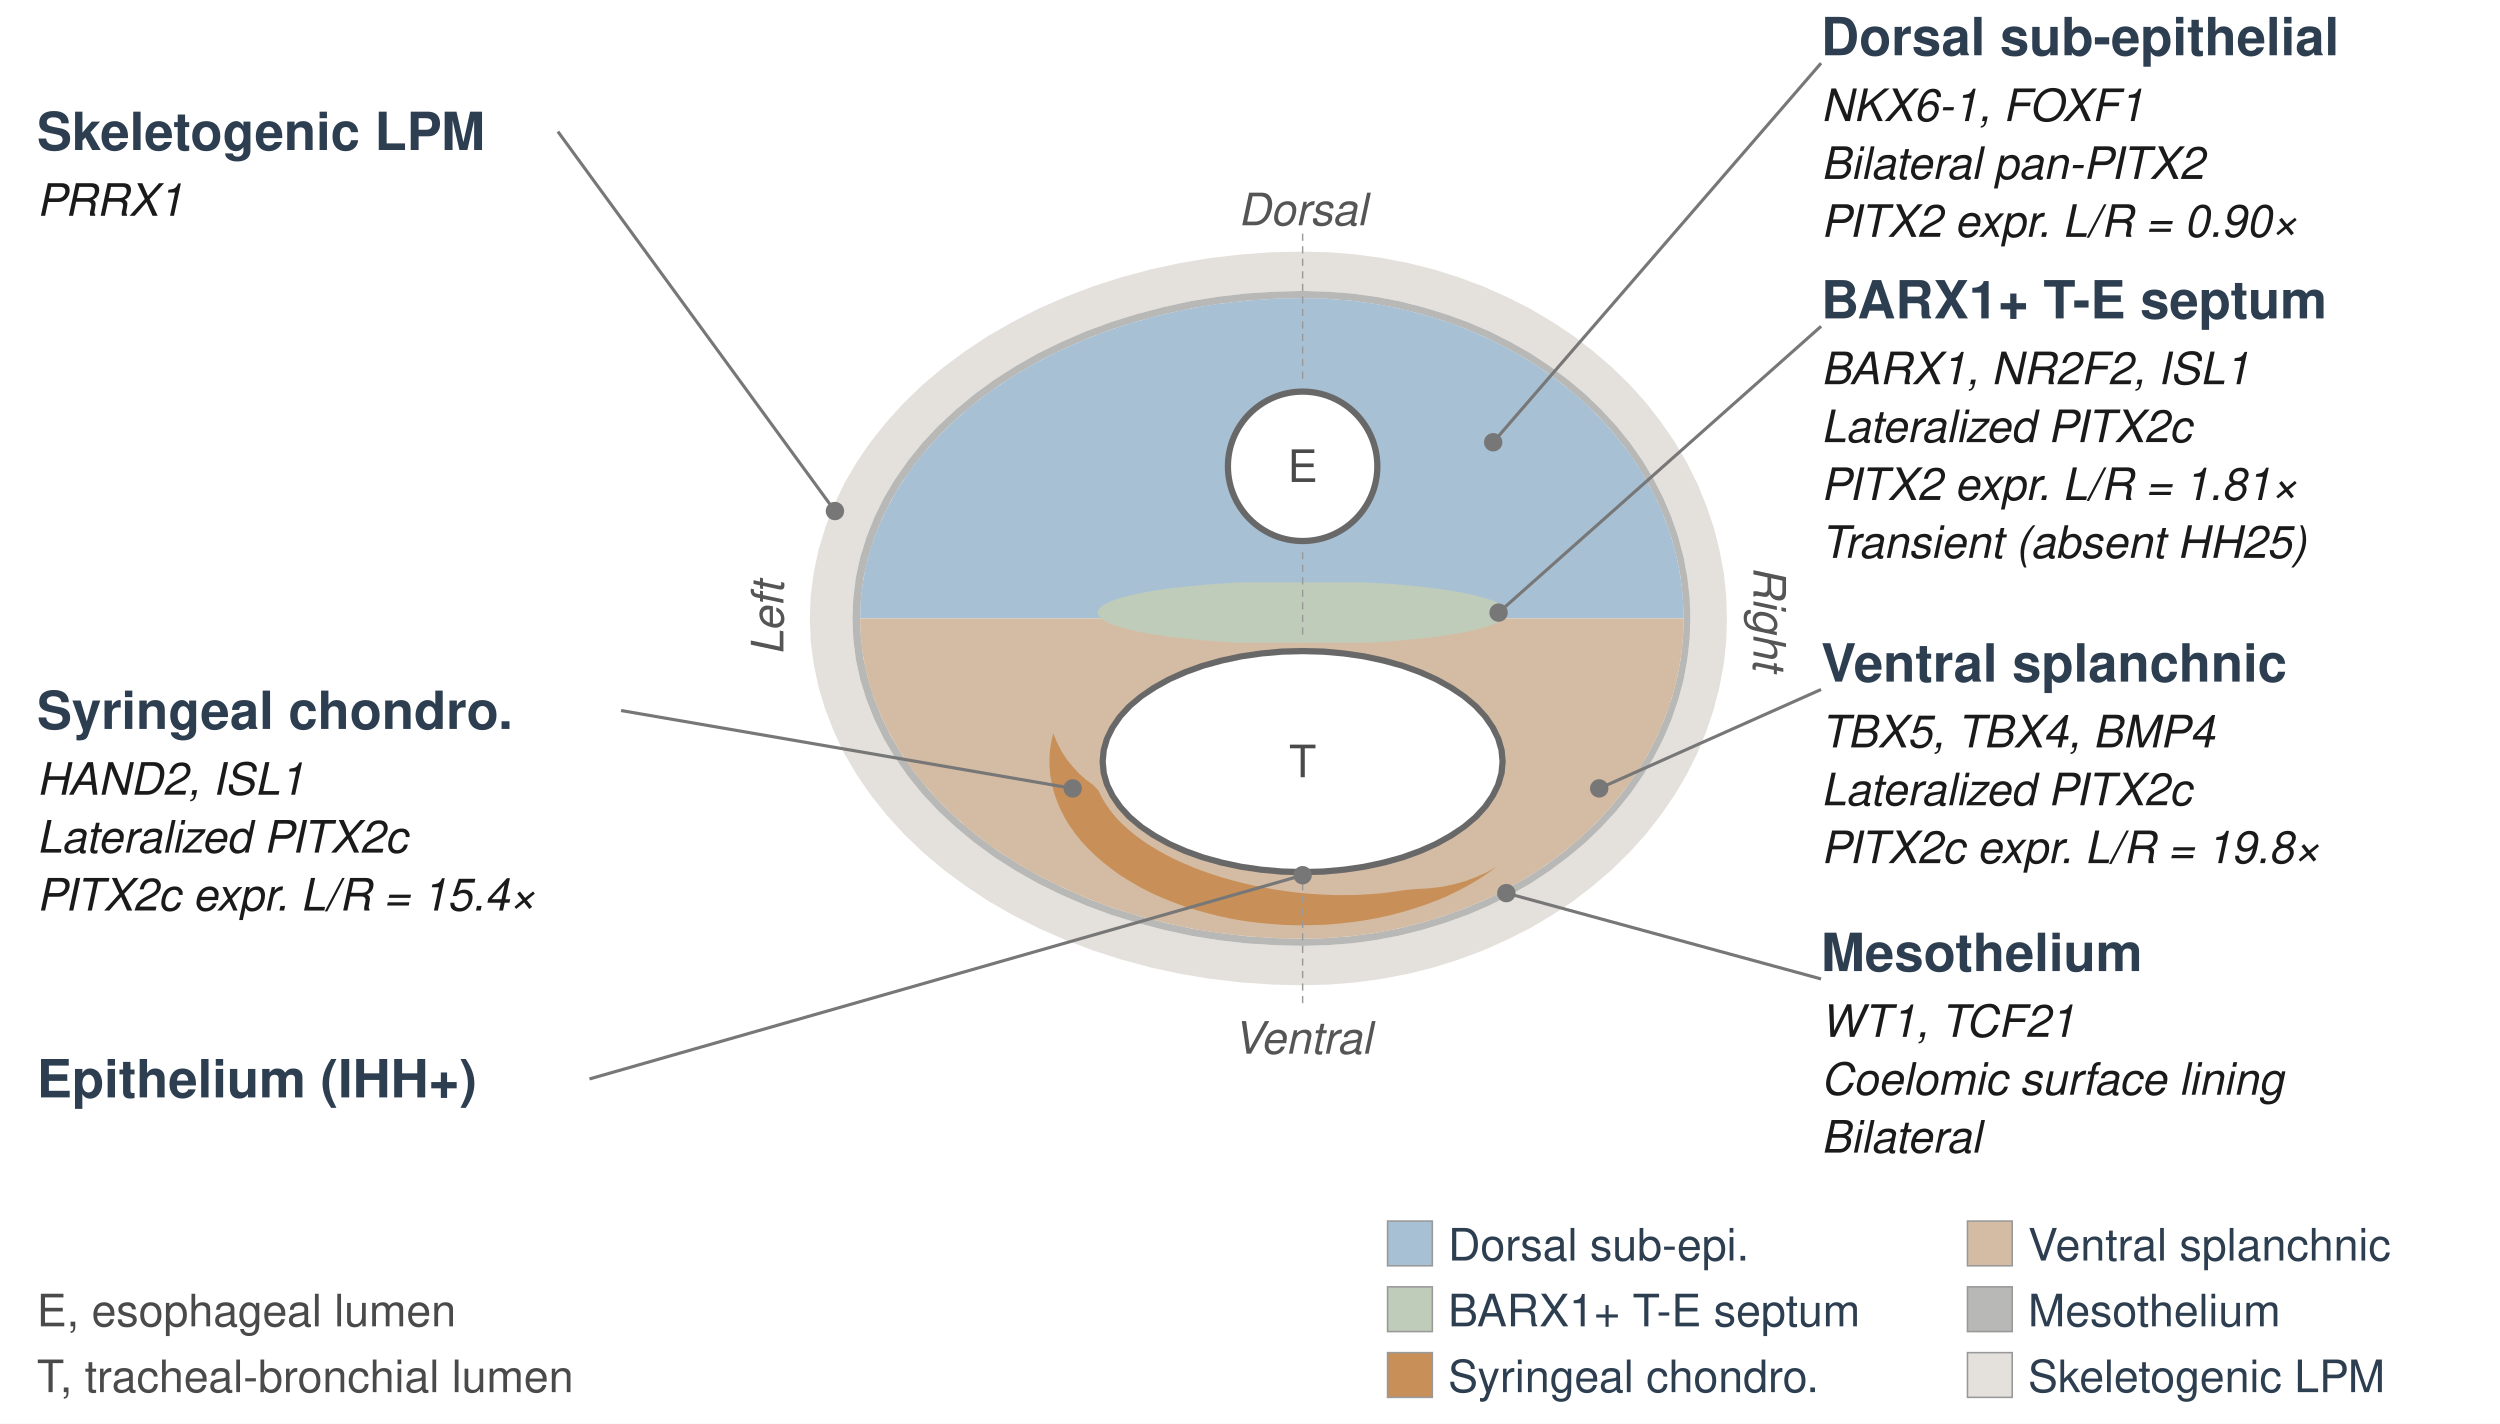
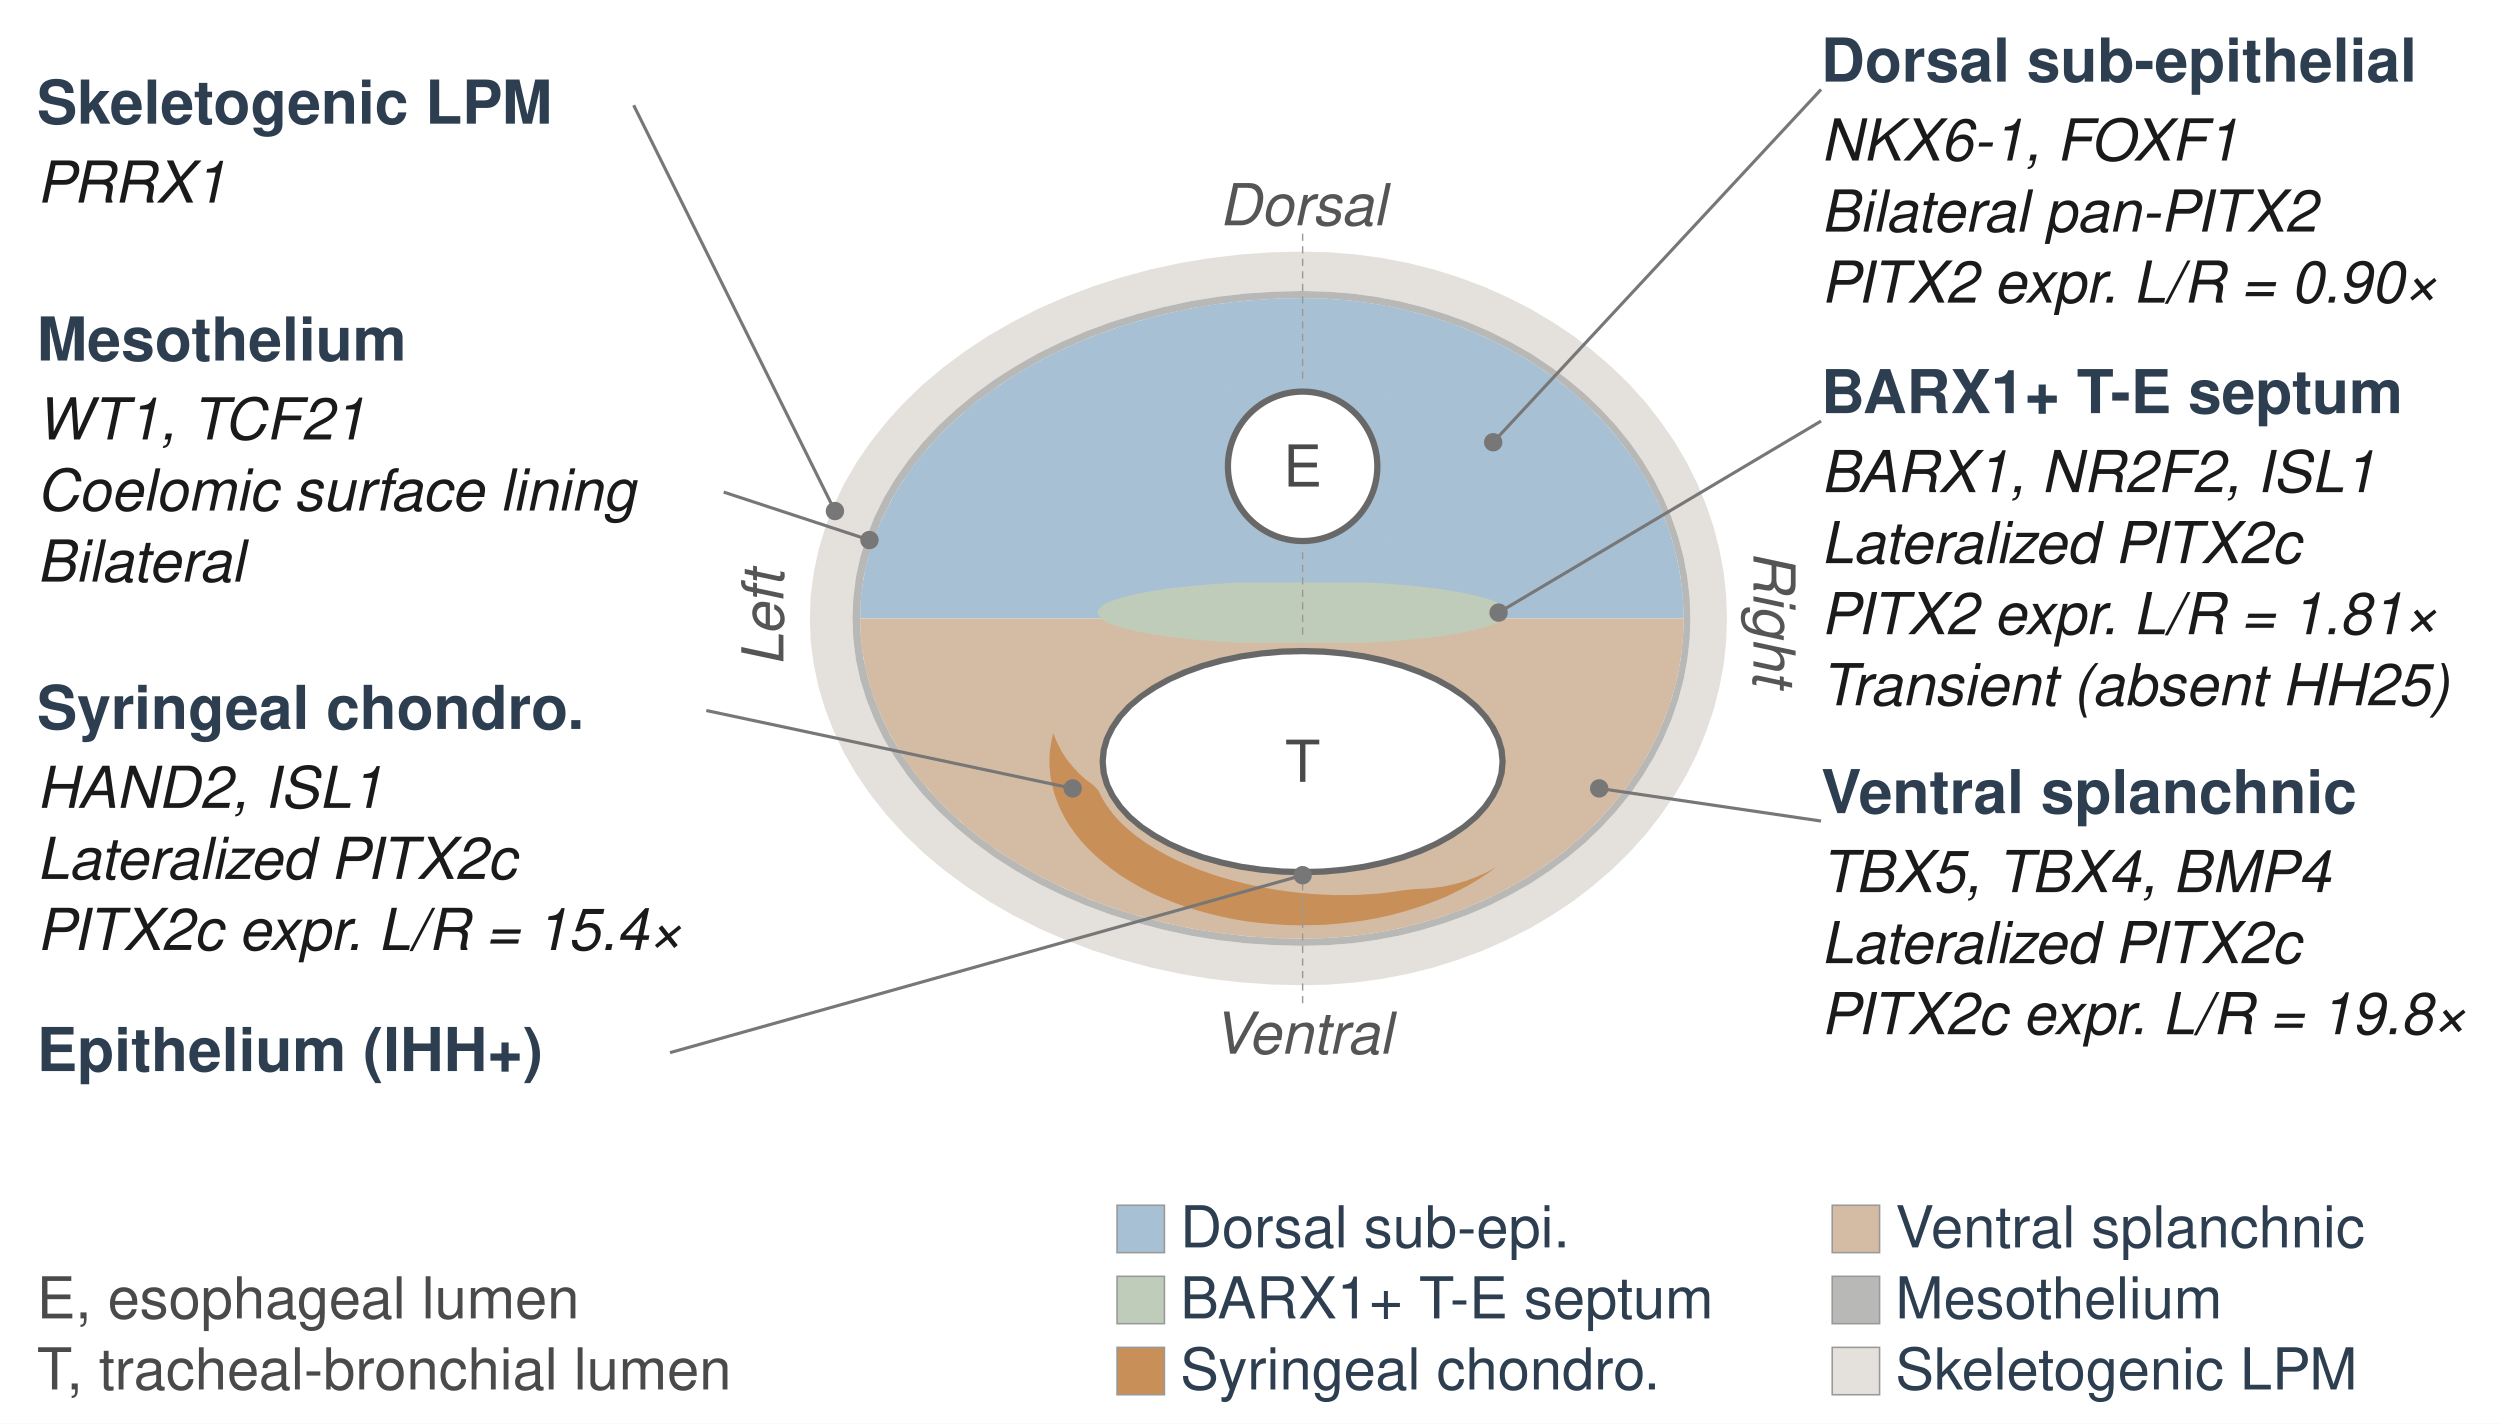
<svg xmlns="http://www.w3.org/2000/svg" baseProfile="full" height="218.678px" version="1.1" viewBox="0 0 950 541" width="384.0px">
  <defs />
  <rect fill="white" height="541" width="950" x="0" y="0" />
  <g transform="translate(223.00,-6.40) scale(0.68)">
    <path d="M 637.1,355.0 L 636.7,342.1 L 635.3,329.3 L 632.9,316.6 L 629.7,304.0 L 625.5,291.7 L 620.5,279.5 L 614.6,267.7 L 607.8,256.2 L 600.2,245.2 L 591.9,234.5 L 582.7,224.3 L 572.9,214.7 L 562.3,205.6 L 551.2,197.0 L 539.4,189.2 L 527.1,181.9 L 514.2,175.4 L 501.0,169.5 L 487.3,164.4 L 473.3,160.0 L 459.0,156.4 L 444.4,153.6 L 429.7,151.6 L 414.9,150.4 L 400.0,150.0 L 382.7,150.4 L 365.5,151.6 L 348.4,153.6 L 331.5,156.4 L 314.9,160.0 L 298.6,164.4 L 282.7,169.5 L 267.3,175.4 L 252.4,181.9 L 238.1,189.2 L 224.5,197.0 L 211.5,205.6 L 199.2,214.7 L 187.8,224.3 L 177.2,234.5 L 167.5,245.2 L 158.7,256.2 L 150.8,267.7 L 143.9,279.5 L 138.1,291.7 L 133.3,304.0 L 129.5,316.6 L 126.8,329.3 L 125.1,342.1 L 124.6,355.0 L 125.1,367.9 L 126.8,380.7 L 129.5,393.4 L 133.3,406.0 L 138.1,418.3 L 143.9,430.5 L 150.8,442.3 L 158.7,453.8 L 167.5,464.8 L 177.2,475.5 L 187.8,485.7 L 199.2,495.3 L 211.5,504.4 L 224.5,513.0 L 238.1,520.8 L 252.4,528.1 L 267.3,534.6 L 282.7,540.5 L 298.6,545.6 L 314.9,550.0 L 331.5,553.6 L 348.4,556.4 L 365.5,558.4 L 382.7,559.6 L 400.0,560.0 L 414.9,559.6 L 429.7,558.4 L 444.4,556.4 L 459.0,553.6 L 473.3,550.0 L 487.3,545.6 L 501.0,540.5 L 514.2,534.6 L 527.1,528.1 L 539.4,520.8 L 551.2,513.0 L 562.3,504.4 L 572.9,495.3 L 582.7,485.7 L 591.9,475.5 L 600.2,464.8 L 607.8,453.8 L 614.6,442.3 L 620.5,430.5 L 625.5,418.3 L 629.7,406.0 L 632.9,393.4 L 635.3,380.7 L 636.7,367.9 L 637.1,355.0 Z M 616.7,355.0 L 616.3,366.5 L 615.0,377.9 L 612.9,389.3 L 609.9,400.5 L 606.1,411.6 L 601.5,422.4 L 596.1,432.9 L 589.9,443.2 L 583.0,453.1 L 575.3,462.6 L 567.0,471.6 L 558.0,480.3 L 548.3,488.4 L 538.1,496.0 L 527.4,503.1 L 516.1,509.5 L 504.4,515.4 L 492.3,520.6 L 479.8,525.1 L 467.0,529.0 L 453.9,532.3 L 440.6,534.8 L 427.2,536.6 L 413.6,537.6 L 400.0,538.0 L 384.2,537.6 L 368.5,536.6 L 352.8,534.8 L 337.4,532.3 L 322.2,529.0 L 307.4,525.1 L 292.9,520.6 L 278.8,515.4 L 265.2,509.5 L 252.1,503.1 L 239.6,496.0 L 227.7,488.4 L 216.6,480.3 L 206.1,471.6 L 196.4,462.6 L 187.5,453.1 L 179.5,443.2 L 172.3,432.9 L 166.0,422.4 L 160.7,411.6 L 156.3,400.5 L 152.8,389.3 L 150.3,377.9 L 148.9,366.5 L 148.4,355.0 L 148.9,343.5 L 150.3,332.1 L 152.8,320.7 L 156.3,309.5 L 160.7,298.4 L 166.0,287.6 L 172.3,277.1 L 179.5,266.8 L 187.5,256.9 L 196.4,247.4 L 206.1,238.4 L 216.6,229.7 L 227.7,221.6 L 239.6,214.0 L 252.1,206.9 L 265.2,200.5 L 278.8,194.6 L 292.9,189.4 L 307.4,184.9 L 322.2,181.0 L 337.4,177.7 L 352.8,175.2 L 368.5,173.4 L 384.2,172.4 L 400.0,172.0 L 413.6,172.4 L 427.2,173.4 L 440.6,175.2 L 453.9,177.7 L 467.0,181.0 L 479.8,184.9 L 492.3,189.4 L 504.4,194.6 L 516.1,200.5 L 527.4,206.9 L 538.1,214.0 L 548.3,221.6 L 558.0,229.7 L 567.0,238.4 L 575.3,247.4 L 583.0,256.9 L 589.9,266.8 L 596.1,277.1 L 601.5,287.6 L 606.1,298.4 L 609.9,309.5 L 612.9,320.7 L 615.0,332.1 L 616.3,343.5 L 616.7,355.0 Z" fill="#E4E0DC" fill-rule="evenodd" stroke="none" />
    <path d="M 616.7,355.0 L 616.3,343.5 L 615.0,332.1 L 612.9,320.7 L 609.9,309.5 L 606.1,298.4 L 601.5,287.6 L 596.1,277.1 L 589.9,266.8 L 583.0,256.9 L 575.3,247.4 L 567.0,238.4 L 558.0,229.7 L 548.3,221.6 L 538.1,214.0 L 527.4,206.9 L 516.1,200.5 L 504.4,194.6 L 492.3,189.4 L 479.8,184.9 L 467.0,181.0 L 453.9,177.7 L 440.6,175.2 L 427.2,173.4 L 413.6,172.4 L 400.0,172.0 L 384.2,172.4 L 368.5,173.4 L 352.8,175.2 L 337.4,177.7 L 322.2,181.0 L 307.4,184.9 L 292.9,189.4 L 278.8,194.6 L 265.2,200.5 L 252.1,206.9 L 239.6,214.0 L 227.7,221.6 L 216.6,229.7 L 206.1,238.4 L 196.4,247.4 L 187.5,256.9 L 179.5,266.8 L 172.3,277.1 L 166.0,287.6 L 160.7,298.4 L 156.3,309.5 L 152.8,320.7 L 150.3,332.1 L 148.9,343.5 L 148.4,355.0 L 148.9,366.5 L 150.3,377.9 L 152.8,389.3 L 156.3,400.5 L 160.7,411.6 L 166.0,422.4 L 172.3,432.9 L 179.5,443.2 L 187.5,453.1 L 196.4,462.6 L 206.1,471.6 L 216.6,480.3 L 227.7,488.4 L 239.6,496.0 L 252.1,503.1 L 265.2,509.5 L 278.8,515.4 L 292.9,520.6 L 307.4,525.1 L 322.2,529.0 L 337.4,532.3 L 352.8,534.8 L 368.5,536.6 L 384.2,537.6 L 400.0,538.0 L 413.6,537.6 L 427.2,536.6 L 440.6,534.8 L 453.9,532.3 L 467.0,529.0 L 479.8,525.1 L 492.3,520.6 L 504.4,515.4 L 516.1,509.5 L 527.4,503.1 L 538.1,496.0 L 548.3,488.4 L 558.0,480.3 L 567.0,471.6 L 575.3,462.6 L 583.0,453.1 L 589.9,443.2 L 596.1,432.9 L 601.5,422.4 L 606.1,411.6 L 609.9,400.5 L 612.9,389.3 L 615.0,377.9 L 616.3,366.5 L 616.7,355.0 Z M 613.0,355.0 L 612.5,366.2 L 611.3,377.4 L 609.2,388.5 L 606.3,399.5 L 602.5,410.3 L 598.0,420.9 L 592.7,431.2 L 586.6,441.2 L 579.8,450.9 L 572.3,460.2 L 564.1,469.1 L 555.2,477.5 L 545.8,485.5 L 535.8,492.9 L 525.2,499.8 L 514.1,506.1 L 502.6,511.9 L 490.7,517.0 L 478.4,521.4 L 465.8,525.2 L 453.0,528.4 L 439.9,530.8 L 426.7,532.6 L 413.4,533.6 L 400.0,534.0 L 384.5,533.6 L 369.0,532.6 L 353.7,530.8 L 338.5,528.4 L 323.6,525.2 L 309.0,521.4 L 294.7,517.0 L 280.9,511.9 L 267.5,506.1 L 254.6,499.8 L 242.4,492.9 L 230.7,485.5 L 219.7,477.5 L 209.4,469.1 L 199.9,460.2 L 191.2,450.9 L 183.3,441.2 L 176.2,431.2 L 170.0,420.9 L 164.8,410.3 L 160.5,399.5 L 157.1,388.5 L 154.6,377.4 L 153.2,366.2 L 152.7,355.0 L 153.2,343.8 L 154.6,332.6 L 157.1,321.5 L 160.5,310.5 L 164.8,299.7 L 170.0,289.1 L 176.2,278.8 L 183.3,268.8 L 191.2,259.1 L 199.9,249.8 L 209.4,240.9 L 219.7,232.5 L 230.7,224.5 L 242.4,217.1 L 254.6,210.2 L 267.5,203.9 L 280.9,198.1 L 294.7,193.0 L 309.0,188.6 L 323.6,184.8 L 338.5,181.6 L 353.7,179.2 L 369.0,177.4 L 384.5,176.4 L 400.0,176.0 L 413.4,176.4 L 426.7,177.4 L 439.9,179.2 L 453.0,181.6 L 465.8,184.8 L 478.4,188.6 L 490.7,193.0 L 502.6,198.1 L 514.1,203.9 L 525.2,210.2 L 535.8,217.1 L 545.8,224.5 L 555.2,232.5 L 564.1,240.9 L 572.3,249.8 L 579.8,259.1 L 586.6,268.8 L 592.7,278.8 L 598.0,289.1 L 602.5,299.7 L 606.3,310.5 L 609.2,321.5 L 611.3,332.6 L 612.5,343.8 L 613.0,355.0 Z" fill="#B8B8B6" fill-rule="evenodd" stroke="none" />
    <path d="M 613.0,355.0 L 612.8,348.0 L 612.3,341.0 L 611.5,334.0 L 610.3,327.0 L 608.9,320.1 L 607.1,313.2 L 605.0,306.4 L 602.5,299.7 L 599.8,293.0 L 596.8,286.5 L 593.4,280.1 L 589.8,273.7 L 585.8,267.5 L 581.6,261.5 L 577.1,255.6 L 572.3,249.8 L 567.2,244.2 L 561.9,238.7 L 556.4,233.5 L 550.6,228.4 L 544.6,223.6 L 538.3,218.9 L 531.8,214.4 L 525.2,210.2 L 518.3,206.2 L 511.3,202.4 L 504.1,198.8 L 496.7,195.5 L 489.2,192.4 L 481.5,189.6 L 473.7,187.1 L 465.8,184.8 L 457.8,182.7 L 449.7,180.9 L 441.5,179.4 L 433.3,178.2 L 425.0,177.2 L 416.7,176.6 L 408.4,176.1 L 400.0,176.0 L 390.3,176.1 L 380.6,176.6 L 370.9,177.2 L 361.3,178.2 L 351.8,179.4 L 342.3,180.9 L 332.9,182.7 L 323.6,184.8 L 314.4,187.1 L 305.4,189.6 L 296.5,192.4 L 287.7,195.5 L 279.2,198.8 L 270.8,202.4 L 262.6,206.2 L 254.6,210.2 L 246.9,214.4 L 239.4,218.9 L 232.1,223.6 L 225.1,228.4 L 218.4,233.5 L 211.9,238.7 L 205.8,244.2 L 199.9,249.8 L 194.4,255.6 L 189.1,261.5 L 184.2,267.5 L 179.6,273.7 L 175.4,280.1 L 171.5,286.5 L 168.0,293.0 L 164.8,299.7 L 162.0,306.4 L 159.5,313.2 L 157.4,320.1 L 155.7,327.0 L 154.4,334.0 L 153.4,341.0 L 152.9,348.0 L 152.7,355.0 L 152.7,355.0 L 613.0,355.0 Z" fill="#A8C0D4" stroke="none" />
    <path d="M 152.7,355.0 L 152.9,362.0 L 153.4,369.0 L 154.4,376.0 L 155.7,383.0 L 157.4,389.9 L 159.5,396.8 L 162.0,403.6 L 164.8,410.3 L 168.0,417.0 L 171.5,423.5 L 175.4,429.9 L 179.6,436.3 L 184.2,442.5 L 189.1,448.5 L 194.4,454.4 L 199.9,460.2 L 205.8,465.8 L 211.9,471.3 L 218.4,476.5 L 225.1,481.6 L 232.1,486.4 L 239.4,491.1 L 246.9,495.6 L 254.6,499.8 L 262.6,503.8 L 270.8,507.6 L 279.2,511.2 L 287.7,514.5 L 296.5,517.6 L 305.4,520.4 L 314.4,522.9 L 323.6,525.2 L 332.9,527.3 L 342.3,529.1 L 351.8,530.6 L 361.3,531.8 L 370.9,532.8 L 380.6,533.4 L 390.3,533.9 L 400.0,534.0 L 408.4,533.9 L 416.7,533.4 L 425.0,532.8 L 433.3,531.8 L 441.5,530.6 L 449.7,529.1 L 457.8,527.3 L 465.8,525.2 L 473.7,522.9 L 481.5,520.4 L 489.2,517.6 L 496.7,514.5 L 504.1,511.2 L 511.3,507.6 L 518.3,503.8 L 525.2,499.8 L 531.8,495.6 L 538.3,491.1 L 544.6,486.4 L 550.6,481.6 L 556.4,476.5 L 561.9,471.3 L 567.2,465.8 L 572.3,460.2 L 577.1,454.4 L 581.6,448.5 L 585.8,442.5 L 589.8,436.3 L 593.4,429.9 L 596.8,423.5 L 599.8,417.0 L 602.5,410.3 L 605.0,403.6 L 607.1,396.8 L 608.9,389.9 L 610.3,383.0 L 611.5,376.0 L 612.3,369.0 L 612.8,362.0 L 613.0,355.0 L 613.0,355.0 L 152.7,355.0 Z" fill="#D4BCA4" stroke="none" />
    <path d="M 462.0,270.0 L 461.9,266.1 L 461.5,262.2 L 460.9,258.4 L 460.1,254.6 L 459.0,250.8 L 457.6,247.2 L 456.1,243.6 L 454.3,240.1 L 452.3,236.8 L 450.2,233.6 L 447.8,230.5 L 445.2,227.6 L 442.4,224.8 L 439.5,222.2 L 436.4,219.8 L 433.2,217.7 L 429.9,215.7 L 426.4,213.9 L 422.8,212.4 L 419.2,211.0 L 415.4,209.9 L 411.6,209.1 L 407.8,208.5 L 403.9,208.1 L 400.0,208.0 L 396.1,208.1 L 392.2,208.5 L 388.4,209.1 L 384.6,209.9 L 380.8,211.0 L 377.2,212.4 L 373.6,213.9 L 370.1,215.7 L 366.8,217.7 L 363.6,219.8 L 360.5,222.2 L 357.6,224.8 L 354.8,227.6 L 352.2,230.5 L 349.8,233.6 L 347.7,236.8 L 345.7,240.1 L 343.9,243.6 L 342.4,247.2 L 341.0,250.8 L 339.9,254.6 L 339.1,258.4 L 338.5,262.2 L 338.1,266.1 L 338.0,270.0 L 338.1,273.9 L 338.5,277.8 L 339.1,281.6 L 339.9,285.4 L 341.0,289.2 L 342.4,292.8 L 343.9,296.4 L 345.7,299.9 L 347.7,303.2 L 349.8,306.4 L 352.2,309.5 L 354.8,312.4 L 357.6,315.2 L 360.5,317.8 L 363.6,320.2 L 366.8,322.3 L 370.1,324.3 L 373.6,326.1 L 377.2,327.6 L 380.8,329.0 L 384.6,330.1 L 388.4,330.9 L 392.2,331.5 L 396.1,331.9 L 400.0,332.0 L 403.9,331.9 L 407.8,331.5 L 411.6,330.9 L 415.4,330.1 L 419.2,329.0 L 422.8,327.6 L 426.4,326.1 L 429.9,324.3 L 433.2,322.3 L 436.4,320.2 L 439.5,317.8 L 442.4,315.2 L 445.2,312.4 L 447.8,309.5 L 450.2,306.4 L 452.3,303.2 L 454.3,299.9 L 456.1,296.4 L 457.6,292.8 L 459.0,289.2 L 460.1,285.4 L 460.9,281.6 L 461.5,277.8 L 461.9,273.9 L 462.0,270.0 Z M 443.5,270.0 L 443.4,272.7 L 443.2,275.5 L 442.7,278.2 L 442.1,280.8 L 441.4,283.4 L 440.4,286.0 L 439.4,288.5 L 438.1,291.0 L 436.7,293.3 L 435.2,295.6 L 433.5,297.7 L 431.7,299.8 L 429.8,301.7 L 427.7,303.5 L 425.6,305.2 L 423.3,306.7 L 421.0,308.1 L 418.5,309.4 L 416.0,310.4 L 413.4,311.4 L 410.8,312.1 L 408.2,312.7 L 405.5,313.2 L 402.7,313.4 L 400.0,313.5 L 397.3,313.4 L 394.5,313.2 L 391.8,312.7 L 389.2,312.1 L 386.6,311.4 L 384.0,310.4 L 381.5,309.4 L 379.0,308.1 L 376.7,306.7 L 374.4,305.2 L 372.3,303.5 L 370.2,301.7 L 368.3,299.8 L 366.5,297.7 L 364.8,295.6 L 363.3,293.3 L 361.9,291.0 L 360.6,288.5 L 359.6,286.0 L 358.6,283.4 L 357.9,280.8 L 357.3,278.2 L 356.8,275.5 L 356.6,272.7 L 356.5,270.0 L 356.6,267.3 L 356.8,264.5 L 357.3,261.8 L 357.9,259.2 L 358.6,256.6 L 359.6,254.0 L 360.6,251.5 L 361.9,249.0 L 363.3,246.7 L 364.8,244.4 L 366.5,242.3 L 368.3,240.2 L 370.2,238.3 L 372.3,236.5 L 374.4,234.8 L 376.7,233.3 L 379.0,231.9 L 381.5,230.6 L 384.0,229.6 L 386.6,228.6 L 389.2,227.9 L 391.8,227.3 L 394.5,226.8 L 397.3,226.6 L 400.0,226.5 L 402.7,226.6 L 405.5,226.8 L 408.2,227.3 L 410.8,227.9 L 413.4,228.6 L 416.0,229.6 L 418.5,230.6 L 421.0,231.9 L 423.3,233.3 L 425.6,234.8 L 427.7,236.5 L 429.8,238.3 L 431.7,240.2 L 433.5,242.3 L 435.2,244.4 L 436.7,246.7 L 438.1,249.0 L 439.4,251.5 L 440.4,254.0 L 441.4,256.6 L 442.1,259.2 L 442.7,261.8 L 443.2,264.5 L 443.4,267.3 L 443.5,270.0 Z" fill="#A8C0D4" fill-rule="evenodd" opacity="0.7" stroke="none" />
    <path d="M 364.2,334.9 L 350.1,335.8 L 339.7,336.7 L 331.3,337.6 L 324.3,338.4 L 318.2,339.3 L 313.0,340.2 L 308.4,341.1 L 304.4,342.0 L 300.8,342.9 L 297.7,343.8 L 295.1,344.6 L 292.7,345.5 L 290.8,346.4 L 289.1,347.3 L 287.8,348.2 L 286.8,349.1 L 286.1,350.0 L 285.6,350.9 L 285.5,351.8 L 285.6,352.6 L 286.1,353.5 L 286.8,354.4 L 287.8,355.3 L 289.1,356.2 L 290.8,357.1 L 292.7,358.0 L 295.1,358.9 L 297.7,359.7 L 300.8,360.6 L 304.4,361.5 L 308.4,362.4 L 313.0,363.3 L 318.2,364.2 L 324.3,365.1 L 331.3,365.9 L 339.7,366.8 L 350.1,367.7 L 364.2,368.6 L 435.8,368.6 L 449.9,367.7 L 460.3,366.8 L 468.7,365.9 L 475.7,365.1 L 481.8,364.2 L 487.0,363.3 L 491.6,362.4 L 495.6,361.5 L 499.2,360.6 L 502.3,359.7 L 504.9,358.9 L 507.3,358.0 L 509.2,357.1 L 510.9,356.2 L 512.2,355.3 L 513.2,354.4 L 513.9,353.5 L 514.4,352.6 L 514.5,351.8 L 514.4,350.9 L 513.9,350.0 L 513.2,349.1 L 512.2,348.2 L 510.9,347.3 L 509.2,346.4 L 507.3,345.5 L 504.9,344.6 L 502.3,343.8 L 499.2,342.9 L 495.6,342.0 L 491.6,341.1 L 487.0,340.2 L 481.8,339.3 L 475.7,338.4 L 468.7,337.6 L 460.3,336.7 L 449.9,335.8 L 435.8,334.9 Z" fill="#C0CCBA" stroke="none" />
    <path d="M 260.6,419.1 L 259.6,423.8 L 258.8,428.6 L 258.5,433.4 L 258.6,438.2 L 259.0,443.0 L 259.9,447.7 L 261.1,452.5 L 262.7,457.1 L 264.7,461.8 L 267.0,466.3 L 269.7,470.8 L 272.8,475.1 L 276.2,479.4 L 280.0,483.5 L 284.1,487.5 L 288.5,491.3 L 293.2,495.0 L 298.2,498.6 L 303.5,501.9 L 309.0,505.1 L 314.8,508.1 L 320.9,510.9 L 327.1,513.4 L 333.6,515.8 L 340.2,517.9 L 347.0,519.8 L 353.9,521.5 L 361.0,523.0 L 368.2,524.2 L 375.4,525.1 L 382.8,525.8 L 390.1,526.3 L 397.5,526.5 L 404.9,526.4 L 412.3,526.2 L 419.7,525.6 L 427.0,524.8 L 434.2,523.8 L 441.4,522.5 L 448.4,521.0 L 455.3,519.2 L 462.0,517.2 L 468.6,515.0 L 475.0,512.6 L 481.2,510.0 L 487.1,507.1 L 492.8,504.1 L 498.3,500.8 L 503.5,497.4 L 508.4,493.8 L 508.4,493.8 L 502.9,496.9 L 497.0,499.5 L 490.9,501.8 L 484.4,503.6 L 477.7,505.0 L 470.8,505.8 L 463.7,506.2 L 457.0,506.8 L 450.4,507.8 L 443.9,508.6 L 437.3,509.1 L 430.7,509.5 L 424.0,509.6 L 417.4,509.6 L 410.9,509.3 L 404.3,508.9 L 397.8,508.3 L 391.4,507.5 L 385.1,506.6 L 378.9,505.5 L 372.8,504.3 L 366.7,502.9 L 360.9,501.4 L 355.1,499.8 L 349.5,498.0 L 344.0,496.1 L 338.8,494.1 L 333.6,491.9 L 328.7,489.7 L 324.0,487.3 L 319.5,484.8 L 315.1,482.2 L 311.0,479.5 L 307.2,476.7 L 303.6,473.8 L 300.2,470.8 L 297.1,467.8 L 294.3,464.6 L 291.8,461.4 L 289.6,458.1 L 287.6,454.7 L 286.0,451.3 L 283.1,448.2 L 278.9,445.1 L 275.0,441.6 L 271.4,437.7 L 268.1,433.6 L 265.2,429.1 L 262.7,424.2 L 260.6,419.1 Z" fill="#C89058" stroke="none" />
    <circle cx="400" cy="270" fill="#686868" r="43.5" stroke="none" />
    <circle cx="400" cy="270" fill="white" r="40" stroke="none" />
    <path d="M 513.5,435.0 L 512.9,428.4 L 511.0,421.8 L 507.9,415.4 L 503.7,409.2 L 498.3,403.2 L 491.8,397.7 L 484.3,392.5 L 475.9,387.8 L 466.7,383.6 L 456.8,380.0 L 446.2,377.0 L 435.1,374.6 L 423.6,372.9 L 411.9,371.8 L 400.0,371.5 L 388.1,371.8 L 376.4,372.9 L 364.9,374.6 L 353.8,377.0 L 343.2,380.0 L 333.3,383.6 L 324.1,387.8 L 315.7,392.5 L 308.2,397.7 L 301.7,403.2 L 296.3,409.2 L 292.1,415.4 L 289.0,421.8 L 287.1,428.4 L 286.5,435.0 L 287.1,441.6 L 289.0,448.2 L 292.1,454.6 L 296.3,460.8 L 301.7,466.8 L 308.2,472.3 L 315.7,477.5 L 324.1,482.2 L 333.3,486.4 L 343.2,490.0 L 353.8,493.0 L 364.9,495.4 L 376.4,497.1 L 388.1,498.2 L 400.0,498.5 L 411.9,498.2 L 423.6,497.1 L 435.1,495.4 L 446.2,493.0 L 456.8,490.0 L 466.7,486.4 L 475.9,482.2 L 484.3,477.5 L 491.8,472.3 L 498.3,466.8 L 503.7,460.8 L 507.9,454.6 L 511.0,448.2 L 512.9,441.6 L 513.5,435.0 Z" fill="#686868" stroke="none" />
    <path d="M 510.0,435.0 L 509.4,428.7 L 507.6,422.5 L 504.6,416.5 L 500.5,410.6 L 495.3,405.0 L 489.0,399.7 L 481.7,394.9 L 473.6,390.4 L 464.7,386.5 L 455.0,383.0 L 444.7,380.2 L 434.0,377.9 L 422.9,376.3 L 411.5,375.3 L 400.0,375.0 L 388.5,375.3 L 377.1,376.3 L 366.0,377.9 L 355.3,380.2 L 345.0,383.0 L 335.3,386.5 L 326.4,390.4 L 318.3,394.9 L 311.0,399.7 L 304.7,405.0 L 299.5,410.6 L 295.4,416.5 L 292.4,422.5 L 290.6,428.7 L 290.0,435.0 L 290.6,441.3 L 292.4,447.5 L 295.4,453.5 L 299.5,459.4 L 304.7,465.0 L 311.0,470.3 L 318.3,475.1 L 326.4,479.6 L 335.3,483.5 L 345.0,487.0 L 355.3,489.8 L 366.0,492.1 L 377.1,493.7 L 388.5,494.7 L 400.0,495.0 L 411.5,494.7 L 422.9,493.7 L 434.0,492.1 L 444.7,489.8 L 455.0,487.0 L 464.7,483.5 L 473.6,479.6 L 481.7,475.1 L 489.0,470.3 L 495.3,465.0 L 500.5,459.4 L 504.6,453.5 L 507.6,447.5 L 509.4,441.3 L 510.0,435.0 Z" fill="white" stroke="none" />
    <line stroke="#999999" stroke-dasharray="4,3" stroke-width="0.8" x1="400" x2="400" y1="140" y2="222" />
    <line stroke="#999999" stroke-dasharray="4,3" stroke-width="0.8" x1="400" x2="400" y1="318" y2="367" />
    <line stroke="#999999" stroke-dasharray="4,3" stroke-width="0.8" x1="400" x2="400" y1="503" y2="570" />
  </g>
-   <text fill="#555555" font-family="Helvetica, Arial, sans-serif" font-size="17" font-style="italic" font-weight="normal" text-anchor="middle" x="495.0" y="85.6">Dorsal</text>
-   <text fill="#555555" font-family="Helvetica, Arial, sans-serif" font-size="17" font-style="italic" font-weight="normal" text-anchor="middle" x="495.0" y="400.4">Ventral</text>
-   <text fill="#555555" font-family="Helvetica, Arial, sans-serif" font-size="17" font-style="italic" font-weight="normal" text-anchor="middle" transform="rotate(-90, 297.7, 235.0)" x="297.728" y="235.0">Left</text>
-   <text fill="#555555" font-family="Helvetica, Arial, sans-serif" font-size="17" font-style="italic" font-weight="normal" text-anchor="middle" transform="rotate(90, 666.3, 235.0)" x="666.262" y="235.0">Right</text>
-   <text fill="#4A4A4A" font-family="Helvetica, Arial, sans-serif" font-size="17" font-style="normal" font-weight="normal" text-anchor="middle" x="495.0" y="183.15">E</text>
-   <text fill="#4A4A4A" font-family="Helvetica, Arial, sans-serif" font-size="17" font-style="normal" font-weight="normal" text-anchor="middle" x="495.0" y="295.35">T</text>
-   <line stroke="#777777" stroke-width="1.2" x1="692" x2="567.41" y1="24" y2="168.054" />
+   <text fill="#555555" font-family="Helvetica, Arial, sans-serif" font-size="22" font-style="italic" font-weight="normal" text-anchor="middle" x="495.0" y="85.6">Dorsal</text>
+   <text fill="#555555" font-family="Helvetica, Arial, sans-serif" font-size="22" font-style="italic" font-weight="normal" text-anchor="middle" x="495.0" y="400.4">Ventral</text>
+   <text fill="#555555" font-family="Helvetica, Arial, sans-serif" font-size="22" font-style="italic" font-weight="normal" text-anchor="middle" transform="rotate(-90, 297.7, 235.0)" x="297.728" y="235.0">Left</text>
+   <text fill="#555555" font-family="Helvetica, Arial, sans-serif" font-size="22" font-style="italic" font-weight="normal" text-anchor="middle" transform="rotate(90, 666.3, 235.0)" x="666.262" y="235.0">Right</text>
+   <text fill="#4A4A4A" font-family="Helvetica, Arial, sans-serif" font-size="22" font-style="normal" font-weight="normal" text-anchor="middle" x="495.0" y="184.9">E</text>
+   <text fill="#4A4A4A" font-family="Helvetica, Arial, sans-serif" font-size="22" font-style="normal" font-weight="normal" text-anchor="middle" x="495.0" y="297.1">T</text>
+   <line stroke="#777777" stroke-width="1.2" x1="692" x2="567.41" y1="34" y2="168.054" />
  <circle cx="567.41" cy="168.054" fill="#777777" r="3.5" stroke="none" />
-   <text fill="#2C3E50" font-family="Helvetica, Arial, sans-serif" font-size="20" font-style="normal" font-weight="bold" text-anchor="start" x="692" y="21">Dorsal sub-epithelial</text>
-   <text fill="#1A1A1A" font-family="Helvetica, Arial, sans-serif" font-size="17" font-style="italic" font-weight="normal" text-anchor="start" x="692" y="46">NKX6-1, FOXF1</text>
-   <text fill="#1A1A1A" font-family="Helvetica, Arial, sans-serif" font-size="17" font-style="italic" font-weight="normal" text-anchor="start" x="692" y="68">Bilateral pan-PITX2</text>
-   <text fill="#1A1A1A" font-family="Helvetica, Arial, sans-serif" font-size="17" font-style="italic" font-weight="normal" text-anchor="start" x="692" y="90">PITX2 expr. L/R = 0.90×</text>
-   <line stroke="#777777" stroke-width="1.2" x1="692" x2="569.46" y1="124" y2="232.79" />
+   <text fill="#2C3E50" font-family="Helvetica, Arial, sans-serif" font-size="23" font-style="normal" font-weight="bold" text-anchor="start" x="692" y="31">Dorsal sub-epithelial</text>
+   <text fill="#1A1A1A" font-family="Helvetica, Arial, sans-serif" font-size="22" font-style="italic" font-weight="normal" text-anchor="start" x="692" y="61">NKX6-1, FOXF1</text>
+   <text fill="#1A1A1A" font-family="Helvetica, Arial, sans-serif" font-size="22" font-style="italic" font-weight="normal" text-anchor="start" x="692" y="88">Bilateral pan-PITX2</text>
+   <text fill="#1A1A1A" font-family="Helvetica, Arial, sans-serif" font-size="22" font-style="italic" font-weight="normal" text-anchor="start" x="692" y="115">PITX2 expr. L/R = 0.90×</text>
+   <line stroke="#777777" stroke-width="1.2" x1="692" x2="569.46" y1="160" y2="232.79" />
  <circle cx="569.46" cy="232.79" fill="#777777" r="3.5" stroke="none" />
-   <text fill="#2C3E50" font-family="Helvetica, Arial, sans-serif" font-size="20" font-style="normal" font-weight="bold" text-anchor="start" x="692" y="121">BARX1+ T-E septum</text>
-   <text fill="#1A1A1A" font-family="Helvetica, Arial, sans-serif" font-size="17" font-style="italic" font-weight="normal" text-anchor="start" x="692" y="146">BARX1, NR2F2, ISL1</text>
-   <text fill="#1A1A1A" font-family="Helvetica, Arial, sans-serif" font-size="17" font-style="italic" font-weight="normal" text-anchor="start" x="692" y="168">Lateralized PITX2c</text>
-   <text fill="#1A1A1A" font-family="Helvetica, Arial, sans-serif" font-size="17" font-style="italic" font-weight="normal" text-anchor="start" x="692" y="190">PITX2 expr. L/R = 1.81×</text>
-   <text fill="#1A1A1A" font-family="Helvetica, Arial, sans-serif" font-size="17" font-style="italic" font-weight="normal" text-anchor="start" x="692" y="212">Transient (absent HH25)</text>
-   <line stroke="#777777" stroke-width="1.2" x1="692" x2="607.7" y1="262" y2="299.6" />
+   <text fill="#2C3E50" font-family="Helvetica, Arial, sans-serif" font-size="23" font-style="normal" font-weight="bold" text-anchor="start" x="692" y="157">BARX1+ T-E septum</text>
+   <text fill="#1A1A1A" font-family="Helvetica, Arial, sans-serif" font-size="22" font-style="italic" font-weight="normal" text-anchor="start" x="692" y="187">BARX1, NR2F2, ISL1</text>
+   <text fill="#1A1A1A" font-family="Helvetica, Arial, sans-serif" font-size="22" font-style="italic" font-weight="normal" text-anchor="start" x="692" y="214">Lateralized PITX2c</text>
+   <text fill="#1A1A1A" font-family="Helvetica, Arial, sans-serif" font-size="22" font-style="italic" font-weight="normal" text-anchor="start" x="692" y="241">PITX2 expr. L/R = 1.81×</text>
+   <text fill="#1A1A1A" font-family="Helvetica, Arial, sans-serif" font-size="22" font-style="italic" font-weight="normal" text-anchor="start" x="692" y="268">Transient (absent HH25)</text>
+   <line stroke="#777777" stroke-width="1.2" x1="692" x2="607.7" y1="312" y2="299.6" />
  <circle cx="607.7" cy="299.6" fill="#777777" r="3.5" stroke="none" />
-   <text fill="#2C3E50" font-family="Helvetica, Arial, sans-serif" font-size="20" font-style="normal" font-weight="bold" text-anchor="start" x="692" y="259">Ventral splanchnic</text>
-   <text fill="#1A1A1A" font-family="Helvetica, Arial, sans-serif" font-size="17" font-style="italic" font-weight="normal" text-anchor="start" x="692" y="284">TBX5, TBX4, BMP4</text>
-   <text fill="#1A1A1A" font-family="Helvetica, Arial, sans-serif" font-size="17" font-style="italic" font-weight="normal" text-anchor="start" x="692" y="306">Lateralized PITX2c</text>
-   <text fill="#1A1A1A" font-family="Helvetica, Arial, sans-serif" font-size="17" font-style="italic" font-weight="normal" text-anchor="start" x="692" y="328">PITX2c expr. L/R = 19.8×</text>
-   <line stroke="#777777" stroke-width="1.2" x1="692" x2="572.413" y1="372" y2="339.378" />
-   <circle cx="572.413" cy="339.378" fill="#777777" r="3.5" stroke="none" />
-   <text fill="#2C3E50" font-family="Helvetica, Arial, sans-serif" font-size="20" font-style="normal" font-weight="bold" text-anchor="start" x="692" y="369">Mesothelium</text>
-   <text fill="#1A1A1A" font-family="Helvetica, Arial, sans-serif" font-size="17" font-style="italic" font-weight="normal" text-anchor="start" x="692" y="394">WT1, TCF21</text>
-   <text fill="#1A1A1A" font-family="Helvetica, Arial, sans-serif" font-size="17" font-style="italic" font-weight="normal" text-anchor="start" x="692" y="416">Coelomic surface lining</text>
-   <text fill="#1A1A1A" font-family="Helvetica, Arial, sans-serif" font-size="17" font-style="italic" font-weight="normal" text-anchor="start" x="692" y="438">Bilateral</text>
-   <line stroke="#777777" stroke-width="1.2" x1="212.0" x2="317.275" y1="50" y2="194.2" />
+   <text fill="#2C3E50" font-family="Helvetica, Arial, sans-serif" font-size="23" font-style="normal" font-weight="bold" text-anchor="start" x="692" y="309">Ventral splanchnic</text>
+   <text fill="#1A1A1A" font-family="Helvetica, Arial, sans-serif" font-size="22" font-style="italic" font-weight="normal" text-anchor="start" x="692" y="339">TBX5, TBX4, BMP4</text>
+   <text fill="#1A1A1A" font-family="Helvetica, Arial, sans-serif" font-size="22" font-style="italic" font-weight="normal" text-anchor="start" x="692" y="366">Lateralized PITX2c</text>
+   <text fill="#1A1A1A" font-family="Helvetica, Arial, sans-serif" font-size="22" font-style="italic" font-weight="normal" text-anchor="start" x="692" y="393">PITX2c expr. L/R = 19.8×</text>
+   <line stroke="#777777" stroke-width="1.2" x1="240.8" x2="317.275" y1="40" y2="194.2" />
  <circle cx="317.275" cy="194.2" fill="#777777" r="3.5" stroke="none" />
-   <text fill="#2C3E50" font-family="Helvetica, Arial, sans-serif" font-size="20" font-style="normal" font-weight="bold" text-anchor="start" x="14" y="57">Skeletogenic LPM</text>
-   <text fill="#1A1A1A" font-family="Helvetica, Arial, sans-serif" font-size="17" font-style="italic" font-weight="normal" text-anchor="start" x="14" y="82">PRRX1</text>
-   <line stroke="#777777" stroke-width="1.2" x1="236.0" x2="407.62" y1="270" y2="299.6" />
+   <text fill="#2C3E50" font-family="Helvetica, Arial, sans-serif" font-size="23" font-style="normal" font-weight="bold" text-anchor="start" x="14" y="47">Skeletogenic LPM</text>
+   <text fill="#1A1A1A" font-family="Helvetica, Arial, sans-serif" font-size="22" font-style="italic" font-weight="normal" text-anchor="start" x="14" y="77">PRRX1</text>
+   <line stroke="#777777" stroke-width="1.2" x1="275.0" x2="330.393" y1="187" y2="205.224" />
+   <circle cx="330.393" cy="205.224" fill="#777777" r="3.5" stroke="none" />
+   <text fill="#2C3E50" font-family="Helvetica, Arial, sans-serif" font-size="23" font-style="normal" font-weight="bold" text-anchor="start" x="14" y="137">Mesothelium</text>
+   <text fill="#1A1A1A" font-family="Helvetica, Arial, sans-serif" font-size="22" font-style="italic" font-weight="normal" text-anchor="start" x="14" y="167">WT1, TCF21</text>
+   <text fill="#1A1A1A" font-family="Helvetica, Arial, sans-serif" font-size="22" font-style="italic" font-weight="normal" text-anchor="start" x="14" y="194">Coelomic surface lining</text>
+   <text fill="#1A1A1A" font-family="Helvetica, Arial, sans-serif" font-size="22" font-style="italic" font-weight="normal" text-anchor="start" x="14" y="221">Bilateral</text>
+   <line stroke="#777777" stroke-width="1.2" x1="268.4" x2="407.62" y1="270" y2="299.6" />
  <circle cx="407.62" cy="299.6" fill="#777777" r="3.5" stroke="none" />
-   <text fill="#2C3E50" font-family="Helvetica, Arial, sans-serif" font-size="20" font-style="normal" font-weight="bold" text-anchor="start" x="14" y="277">Syringeal chondro.</text>
-   <text fill="#1A1A1A" font-family="Helvetica, Arial, sans-serif" font-size="17" font-style="italic" font-weight="normal" text-anchor="start" x="14" y="302">HAND2, ISL1</text>
-   <text fill="#1A1A1A" font-family="Helvetica, Arial, sans-serif" font-size="17" font-style="italic" font-weight="normal" text-anchor="start" x="14" y="324">Lateralized PITX2c</text>
-   <text fill="#1A1A1A" font-family="Helvetica, Arial, sans-serif" font-size="17" font-style="italic" font-weight="normal" text-anchor="start" x="14" y="346">PITX2c expr. L/R = 15.4×</text>
-   <line stroke="#777777" stroke-width="1.2" x1="224.0" x2="495.0" y1="410" y2="332.58" />
+   <text fill="#2C3E50" font-family="Helvetica, Arial, sans-serif" font-size="23" font-style="normal" font-weight="bold" text-anchor="start" x="14" y="277">Syringeal chondro.</text>
+   <text fill="#1A1A1A" font-family="Helvetica, Arial, sans-serif" font-size="22" font-style="italic" font-weight="normal" text-anchor="start" x="14" y="307">HAND2, ISL1</text>
+   <text fill="#1A1A1A" font-family="Helvetica, Arial, sans-serif" font-size="22" font-style="italic" font-weight="normal" text-anchor="start" x="14" y="334">Lateralized PITX2c</text>
+   <text fill="#1A1A1A" font-family="Helvetica, Arial, sans-serif" font-size="22" font-style="italic" font-weight="normal" text-anchor="start" x="14" y="361">PITX2c expr. L/R = 15.4×</text>
+   <line stroke="#777777" stroke-width="1.2" x1="254.6" x2="495.0" y1="400" y2="332.58" />
  <circle cx="495.0" cy="332.58" fill="#777777" r="3.5" stroke="none" />
-   <text fill="#2C3E50" font-family="Helvetica, Arial, sans-serif" font-size="20" font-style="normal" font-weight="bold" text-anchor="start" x="14" y="417">Epithelium (IHH+)</text>
-   <rect fill="#A8C0D4" height="17" stroke="#999" stroke-width="0.6" width="17" x="527.28" y="464" />
-   <text fill="#2C3E50" font-family="Helvetica, Arial, sans-serif" font-size="17" font-style="normal" font-weight="normal" text-anchor="start" x="550.28" y="479">Dorsal sub-epi.</text>
-   <rect fill="#C0CCBA" height="17" stroke="#999" stroke-width="0.6" width="17" x="527.28" y="489" />
-   <text fill="#2C3E50" font-family="Helvetica, Arial, sans-serif" font-size="17" font-style="normal" font-weight="normal" text-anchor="start" x="550.28" y="504">BARX1+ T-E septum</text>
-   <rect fill="#C89058" height="17" stroke="#999" stroke-width="0.6" width="17" x="527.28" y="514" />
-   <text fill="#2C3E50" font-family="Helvetica, Arial, sans-serif" font-size="17" font-style="normal" font-weight="normal" text-anchor="start" x="550.28" y="529">Syringeal chondro.</text>
-   <rect fill="#D4BCA4" height="17" stroke="#999" stroke-width="0.6" width="17" x="747.64" y="464" />
-   <text fill="#2C3E50" font-family="Helvetica, Arial, sans-serif" font-size="17" font-style="normal" font-weight="normal" text-anchor="start" x="770.64" y="479">Ventral splanchnic</text>
-   <rect fill="#B8B8B6" height="17" stroke="#999" stroke-width="0.6" width="17" x="747.64" y="489" />
-   <text fill="#2C3E50" font-family="Helvetica, Arial, sans-serif" font-size="17" font-style="normal" font-weight="normal" text-anchor="start" x="770.64" y="504">Mesothelium</text>
-   <rect fill="#E4E0DC" height="17" stroke="#999" stroke-width="0.6" width="17" x="747.64" y="514" />
-   <text fill="#2C3E50" font-family="Helvetica, Arial, sans-serif" font-size="17" font-style="normal" font-weight="normal" text-anchor="start" x="770.64" y="529">Skeletogenic LPM</text>
-   <text fill="#4A4A4A" font-family="Helvetica, Arial, sans-serif" font-size="17" font-style="normal" font-weight="normal" text-anchor="start" x="14" y="504">E, esophageal lumen</text>
-   <text fill="#4A4A4A" font-family="Helvetica, Arial, sans-serif" font-size="17" font-style="normal" font-weight="normal" text-anchor="start" x="14" y="529">T, tracheal-bronchial lumen</text>
+   <text fill="#2C3E50" font-family="Helvetica, Arial, sans-serif" font-size="23" font-style="normal" font-weight="bold" text-anchor="start" x="14" y="407">Epithelium (IHH+)</text>
+   <rect fill="#A8C0D4" height="18" stroke="#999" stroke-width="0.6" width="18" x="424.48" y="458" />
+   <text fill="#2C3E50" font-family="Helvetica, Arial, sans-serif" font-size="22" font-style="normal" font-weight="normal" text-anchor="start" x="448.48" y="474">Dorsal sub-epi.</text>
+   <rect fill="#C0CCBA" height="18" stroke="#999" stroke-width="0.6" width="18" x="424.48" y="485" />
+   <text fill="#2C3E50" font-family="Helvetica, Arial, sans-serif" font-size="22" font-style="normal" font-weight="normal" text-anchor="start" x="448.48" y="501">BARX1+ T-E septum</text>
+   <rect fill="#C89058" height="18" stroke="#999" stroke-width="0.6" width="18" x="424.48" y="512" />
+   <text fill="#2C3E50" font-family="Helvetica, Arial, sans-serif" font-size="22" font-style="normal" font-weight="normal" text-anchor="start" x="448.48" y="528">Syringeal chondro.</text>
+   <rect fill="#D4BCA4" height="18" stroke="#999" stroke-width="0.6" width="18" x="696.24" y="458" />
+   <text fill="#2C3E50" font-family="Helvetica, Arial, sans-serif" font-size="22" font-style="normal" font-weight="normal" text-anchor="start" x="720.24" y="474">Ventral splanchnic</text>
+   <rect fill="#B8B8B6" height="18" stroke="#999" stroke-width="0.6" width="18" x="696.24" y="485" />
+   <text fill="#2C3E50" font-family="Helvetica, Arial, sans-serif" font-size="22" font-style="normal" font-weight="normal" text-anchor="start" x="720.24" y="501">Mesothelium</text>
+   <rect fill="#E4E0DC" height="18" stroke="#999" stroke-width="0.6" width="18" x="696.24" y="512" />
+   <text fill="#2C3E50" font-family="Helvetica, Arial, sans-serif" font-size="22" font-style="normal" font-weight="normal" text-anchor="start" x="720.24" y="528">Skeletogenic LPM</text>
+   <text fill="#4A4A4A" font-family="Helvetica, Arial, sans-serif" font-size="22" font-style="normal" font-weight="normal" text-anchor="start" x="14" y="501">E, esophageal lumen</text>
+   <text fill="#4A4A4A" font-family="Helvetica, Arial, sans-serif" font-size="22" font-style="normal" font-weight="normal" text-anchor="start" x="14" y="528">T, tracheal-bronchial lumen</text>
</svg>
